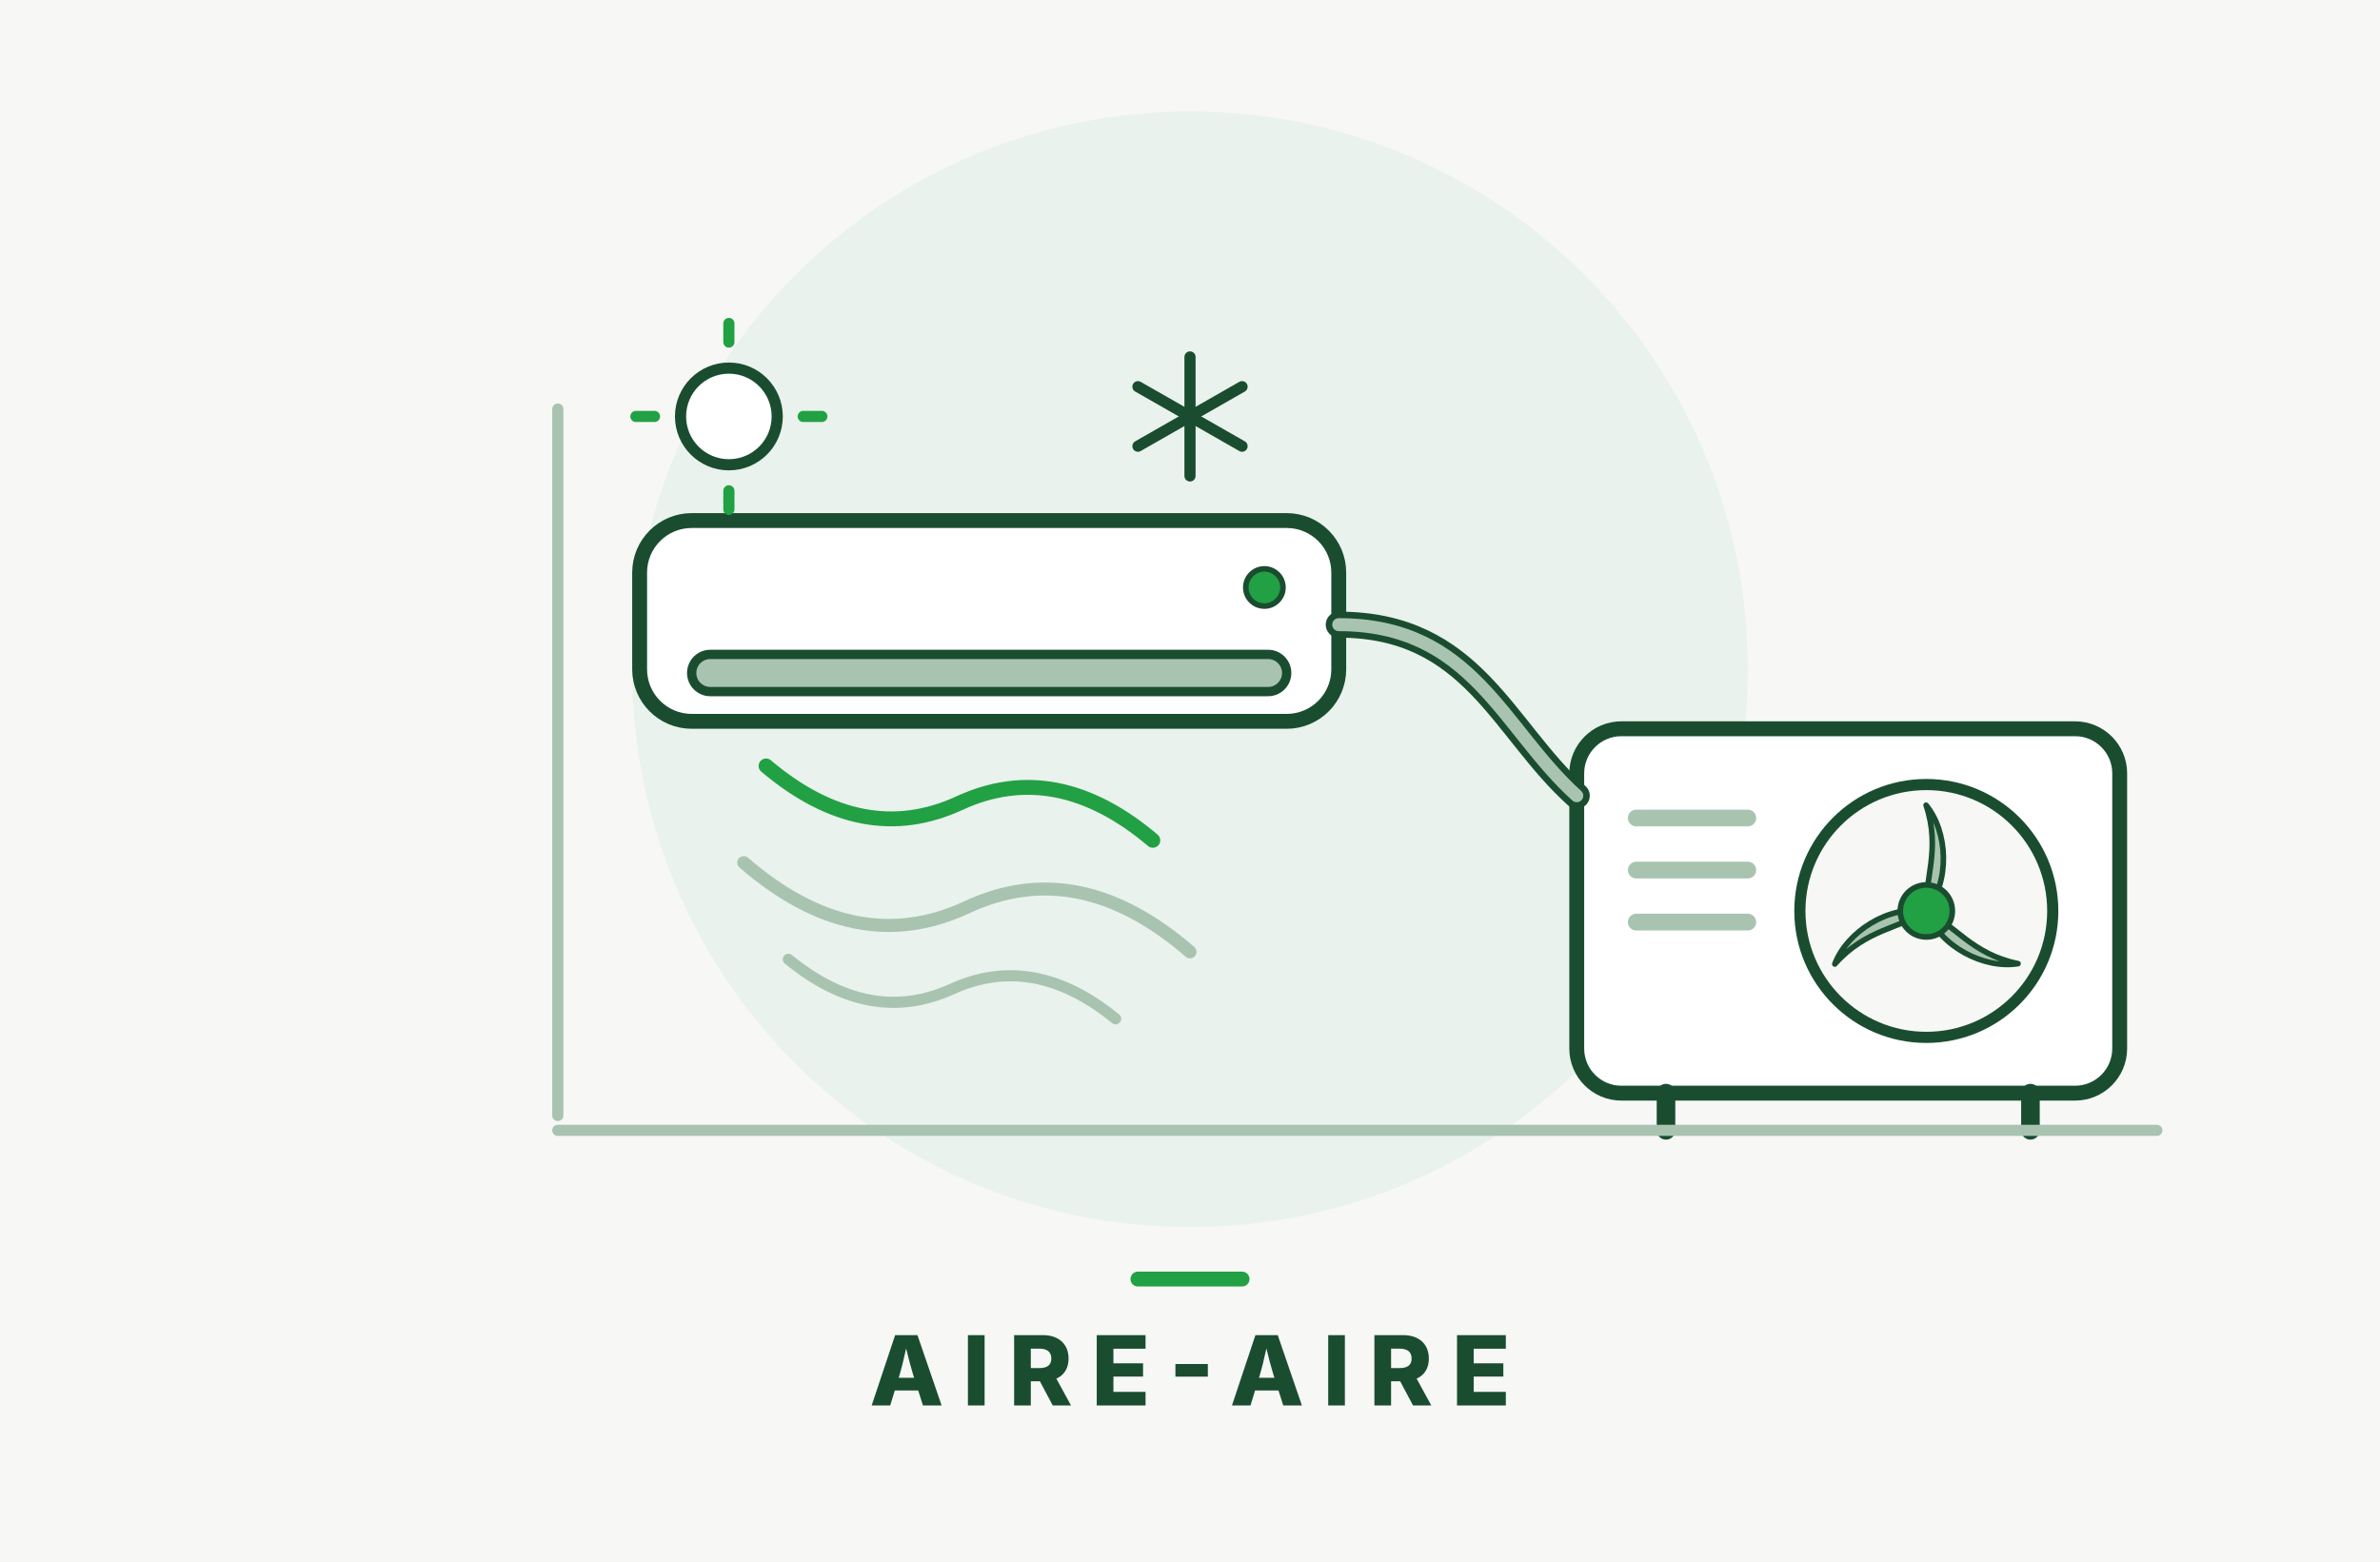
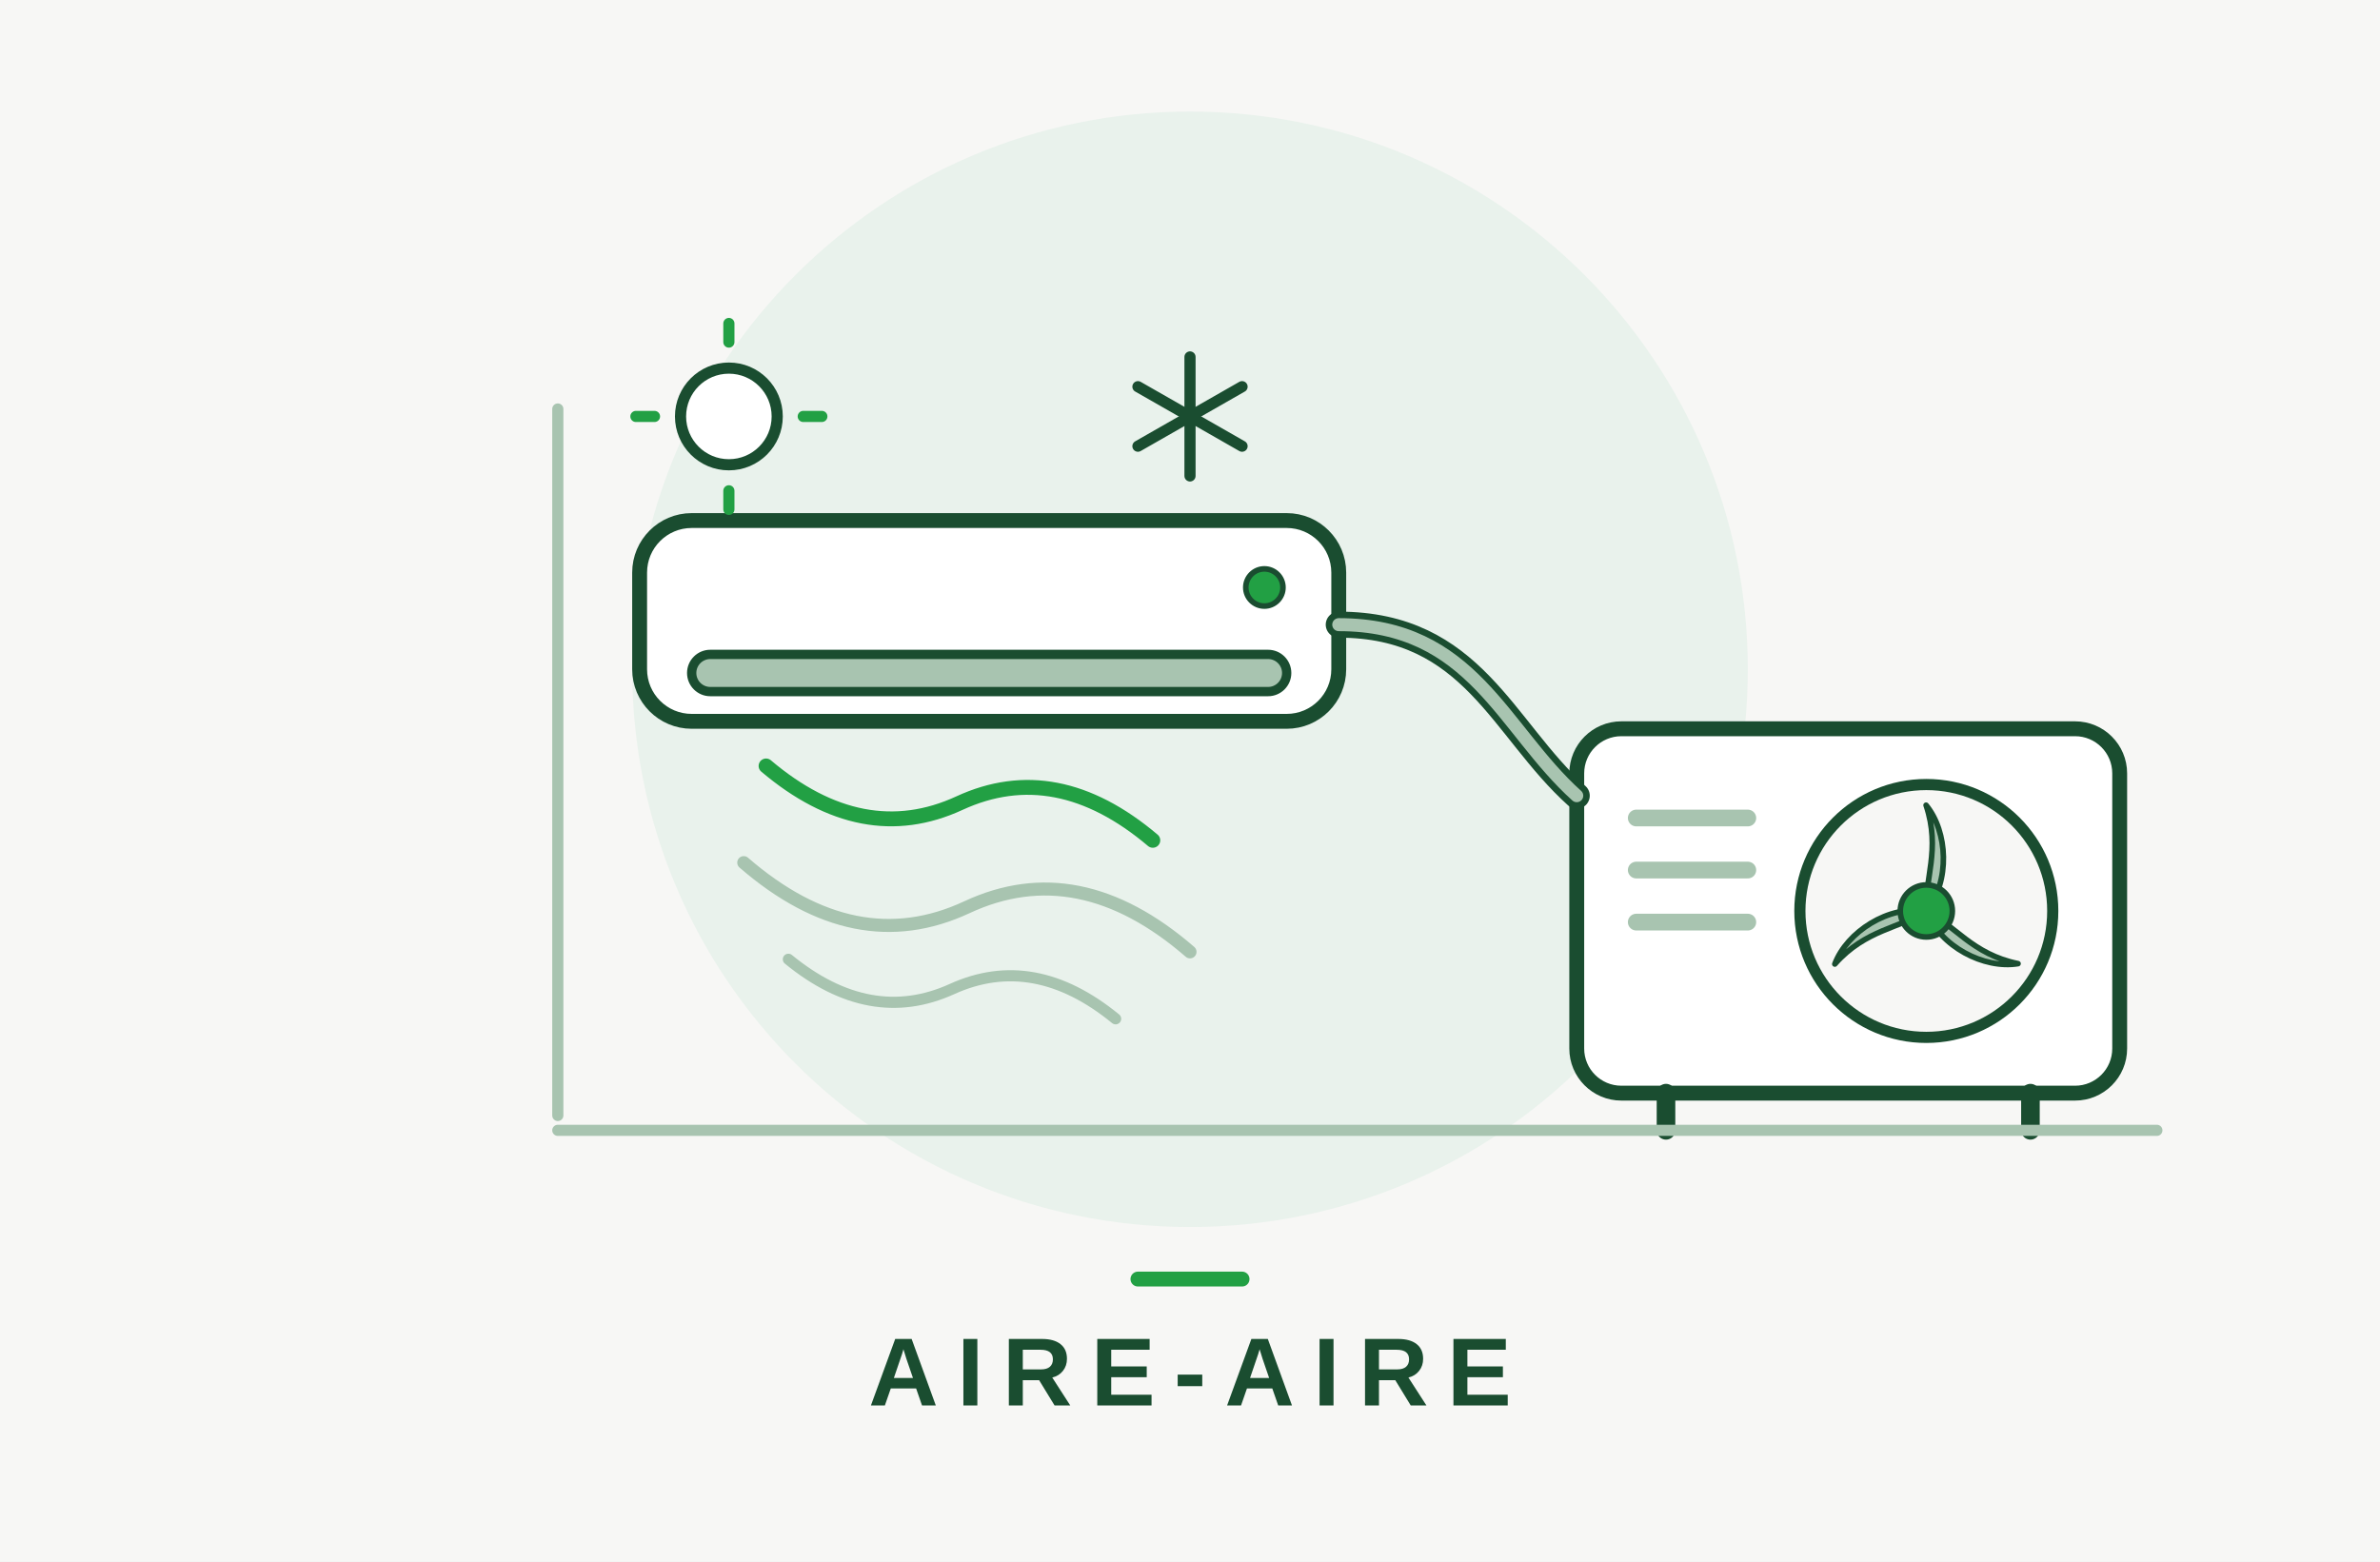
- <svg xmlns="http://www.w3.org/2000/svg" viewBox="0 0 640 420" width="640" height="420" role="img" aria-labelledby="aa-title aa-desc" font-family="Manrope, -apple-system, sans-serif">
+ <svg xmlns="http://www.w3.org/2000/svg" viewBox="0 0 640 420" width="640" height="420" role="img" aria-labelledby="aa-title aa-desc" font-family="'Source Sans 3', Arial, sans-serif">
  <rect width="640" height="420" fill="#f7f7f5" />
  <circle cx="320" cy="180" r="150" fill="#e9f2ec" />
  <path d="M150,110 L150,300" fill="none" stroke="#a8c4b0" stroke-width="3" stroke-linecap="round" />
  <rect x="172" y="140" width="188" height="54" rx="14" fill="#ffffff" stroke="#1a4d30" stroke-width="4" />
  <rect x="186" y="176" width="160" height="10" rx="5" fill="#a8c4b0" stroke="#1a4d30" stroke-width="2.5" />
  <circle cx="340" cy="158" r="5" fill="#22a044" stroke="#1a4d30" stroke-width="1.5" />
  <g fill="none" stroke-linecap="round">
    <path d="M206,206 q26,22 52,10 q26,-12 52,10" stroke="#22a044" stroke-width="4" />
    <path d="M200,232 q30,26 60,12 q30,-14 60,12" stroke="#a8c4b0" stroke-width="3.5" />
    <path d="M212,258 q22,18 44,8 q22,-10 44,8" stroke="#a8c4b0" stroke-width="3" />
  </g>
  <g transform="translate(196,112)">
    <circle r="13" fill="#ffffff" stroke="#1a4d30" stroke-width="3" />
    <g stroke="#22a044" stroke-width="3" stroke-linecap="round">
      <line x1="0" y1="-20" x2="0" y2="-25" />
      <line x1="0" y1="20" x2="0" y2="25" />
      <line x1="-20" y1="0" x2="-25" y2="0" />
      <line x1="20" y1="0" x2="25" y2="0" />
    </g>
  </g>
  <g transform="translate(320,112)" stroke="#1a4d30" stroke-width="3" stroke-linecap="round">
    <line x1="0" y1="-16" x2="0" y2="16" />
    <line x1="-14" y1="-8" x2="14" y2="8" />
    <line x1="-14" y1="8" x2="14" y2="-8" />
  </g>
  <rect x="424" y="196" width="146" height="98" rx="12" fill="#ffffff" stroke="#1a4d30" stroke-width="4" />
  <g stroke="#a8c4b0" stroke-width="4.5" stroke-linecap="round">
    <line x1="440" y1="220" x2="470" y2="220" />
    <line x1="440" y1="234" x2="470" y2="234" />
    <line x1="440" y1="248" x2="470" y2="248" />
  </g>
  <circle cx="518" cy="245" r="34" fill="#f7f7f5" stroke="#1a4d30" stroke-width="3" />
  <g transform="translate(518,245)" fill="#a8c4b0" stroke="#1a4d30" stroke-width="1.5" stroke-linejoin="round">
    <path d="M0,0 C5,-9 2,-22 -5,-28 C1,-17 -2,-8 0,0 Z" transform="rotate(10)" />
    <path d="M0,0 C5,-9 2,-22 -5,-28 C1,-17 -2,-8 0,0 Z" transform="rotate(130)" />
    <path d="M0,0 C5,-9 2,-22 -5,-28 C1,-17 -2,-8 0,0 Z" transform="rotate(250)" />
  </g>
  <circle cx="518" cy="245" r="7" fill="#22a044" stroke="#1a4d30" stroke-width="1.5" />
  <g stroke="#1a4d30" stroke-width="5" stroke-linecap="round">
    <line x1="448" y1="294" x2="448" y2="304" />
    <line x1="546" y1="294" x2="546" y2="304" />
  </g>
  <path d="M360,168 C396,168 404,196 424,214" fill="none" stroke="#1a4d30" stroke-width="7" stroke-linecap="round" />
  <path d="M360,168 C396,168 404,196 424,214" fill="none" stroke="#a8c4b0" stroke-width="3.5" stroke-linecap="round" />
  <line x1="150" y1="304" x2="580" y2="304" stroke="#a8c4b0" stroke-width="3" stroke-linecap="round" />
  <line x1="306" y1="344" x2="334" y2="344" stroke="#22a044" stroke-width="4" stroke-linecap="round" />
-   <text x="320" y="378" fill="#1a4d30" font-size="26" font-weight="800" letter-spacing="5" text-anchor="middle">AIRE-AIRE</text>
+   <text x="320" y="378" fill="#1a4d30" font-size="26" font-weight="700" letter-spacing="5" text-anchor="middle">AIRE-AIRE</text>
</svg>
